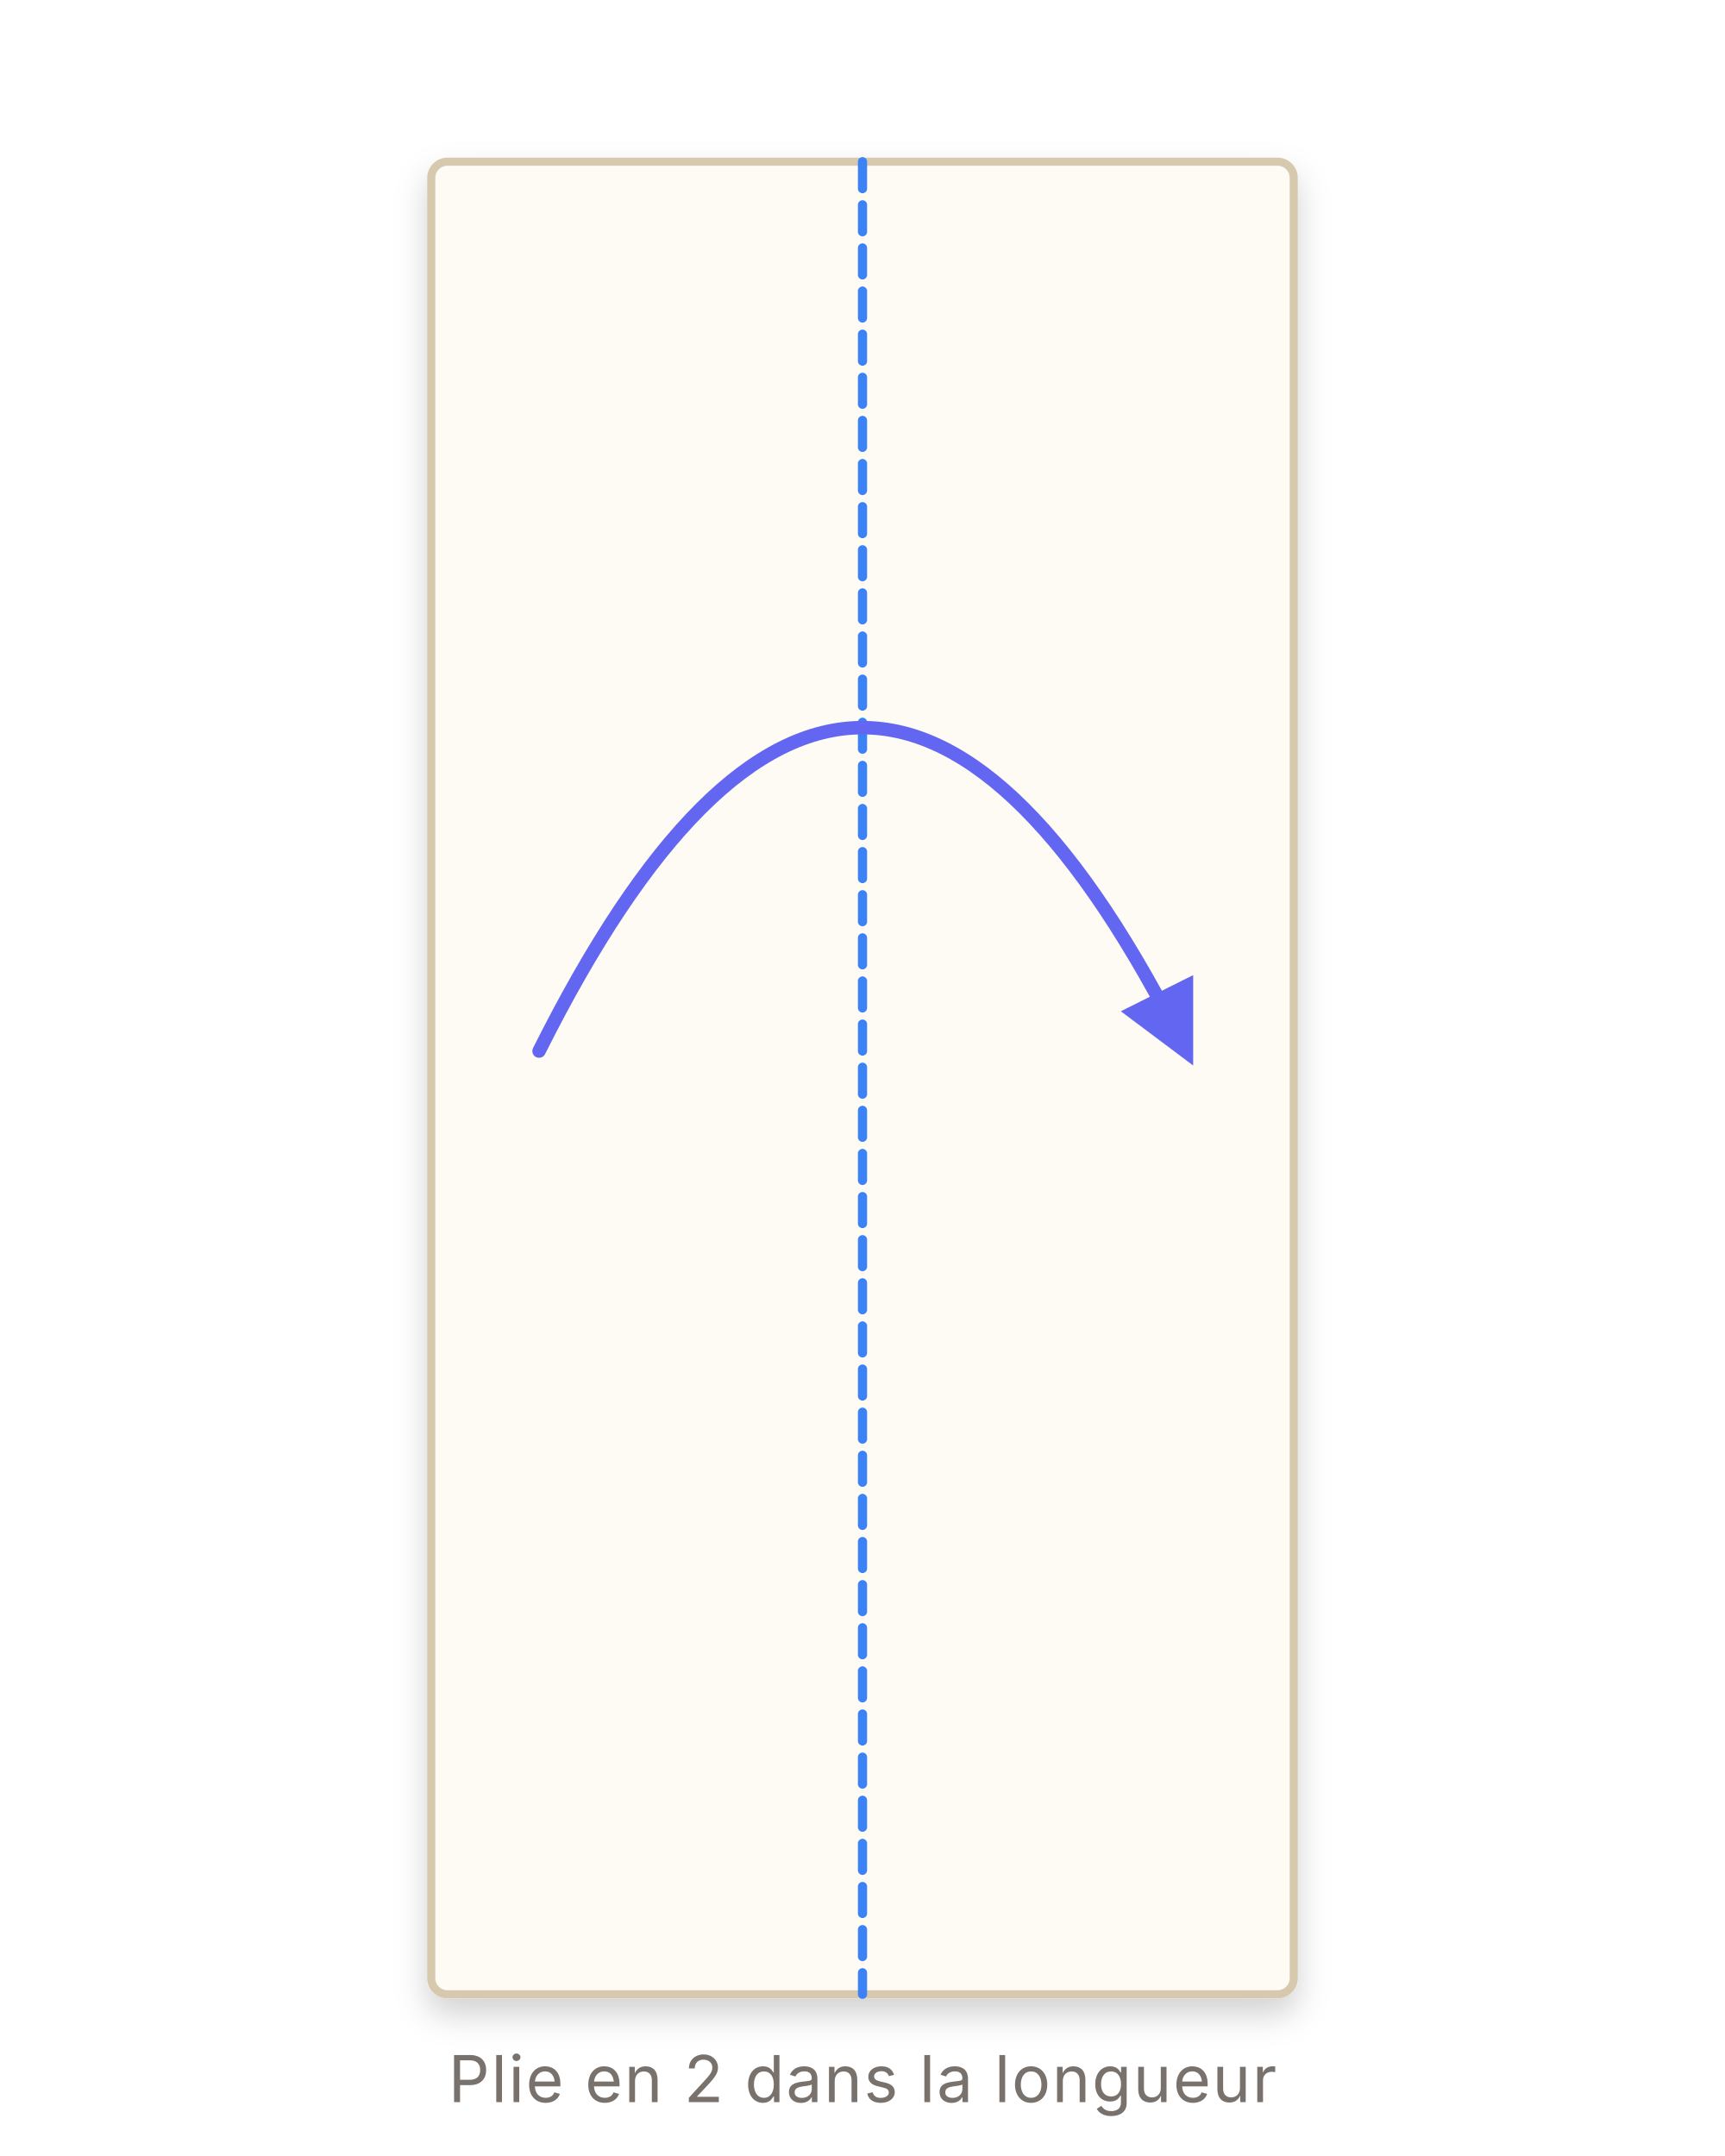
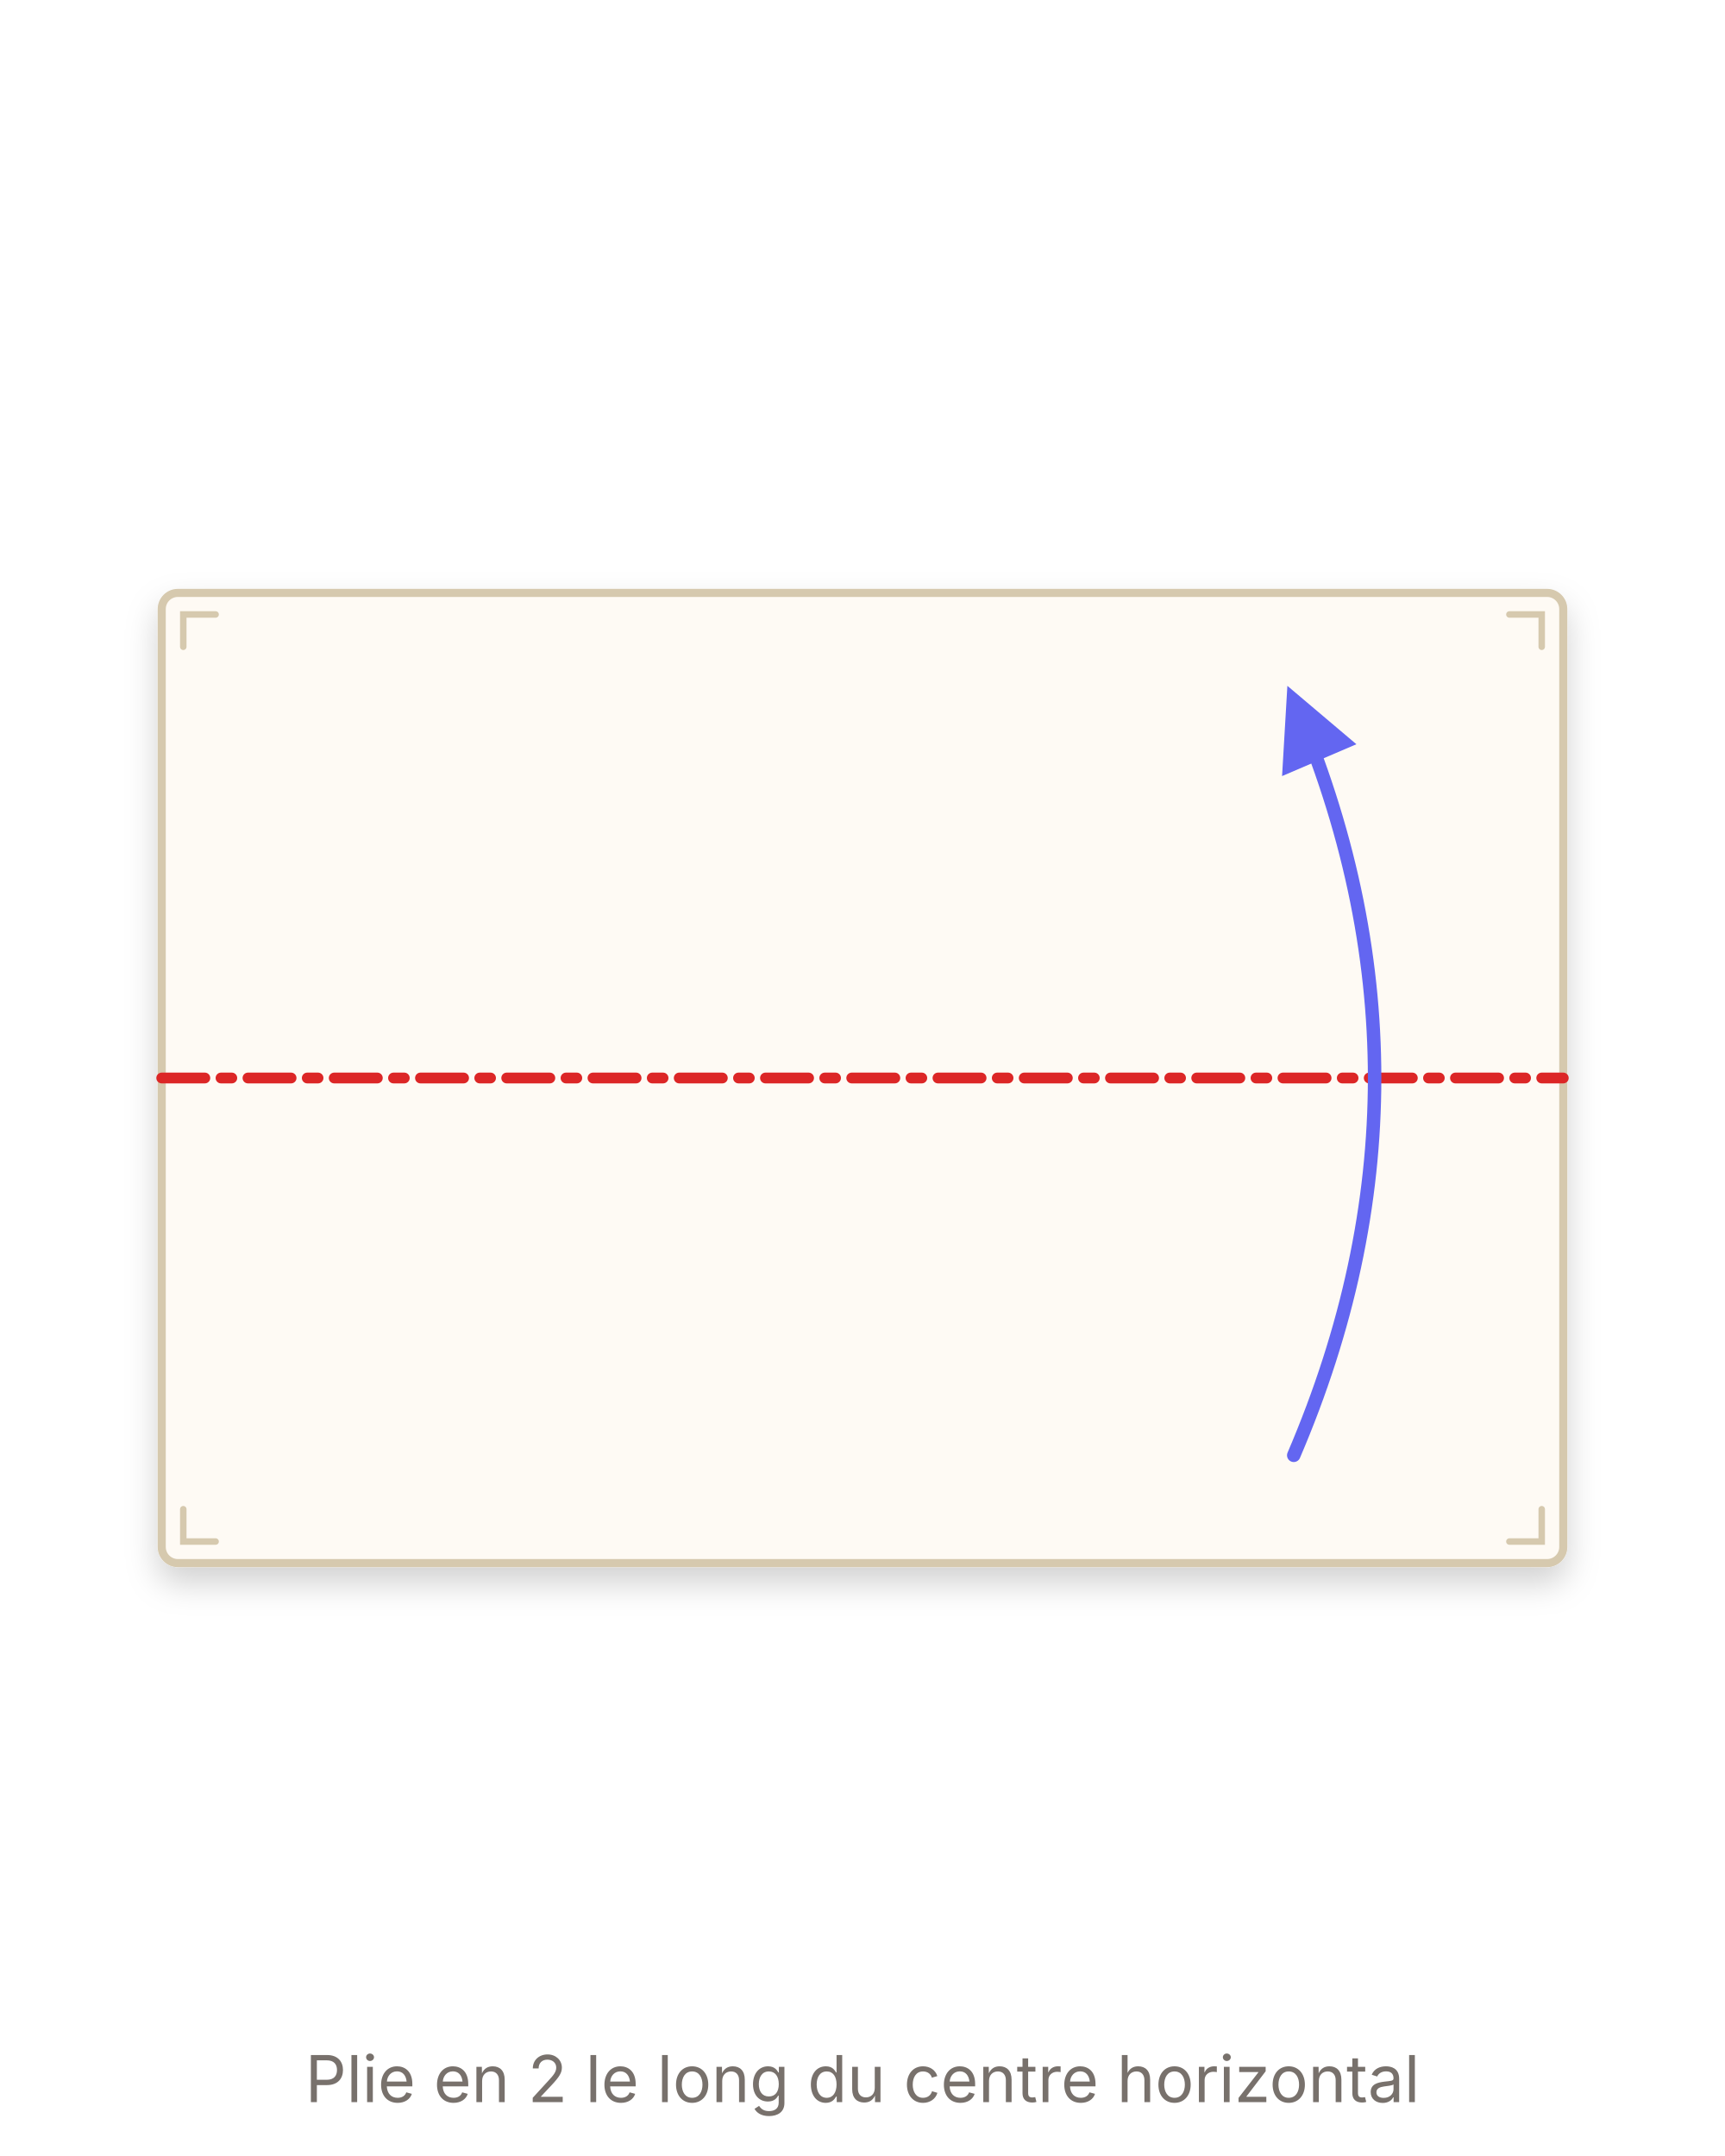
- <svg xmlns="http://www.w3.org/2000/svg" viewBox="0 0 320 400" fill="none" font-family="system-ui, -apple-system, sans-serif">
+ <svg xmlns="http://www.w3.org/2000/svg" viewBox="0 0 320 400" fill="none" font-family="system-ui,-apple-system,sans-serif">
  <defs>
    <filter id="ps" x="-10%" y="-10%" width="120%" height="120%">
      <feGaussianBlur in="SourceAlpha" stdDeviation="3" />
      <feOffset dx="0" dy="3" />
      <feComponentTransfer>
        <feFuncA type="linear" slope="0.18" />
      </feComponentTransfer>
      <feMerge>
        <feMergeNode />
        <feMergeNode in="SourceGraphic" />
      </feMerge>
    </filter>
    <marker id="arr" viewBox="0 0 10 10" refX="8" refY="5" markerWidth="6" markerHeight="6" orient="auto-start-reverse">
      <path d="M 0 0 L 10 5 L 0 10 z" fill="#6366f1" />
    </marker>
    <marker id="arrT" viewBox="0 0 10 10" refX="8" refY="5" markerWidth="6" markerHeight="6" orient="auto-start-reverse">
      <path d="M 0 0 L 10 5 L 0 10 z" fill="#14b8a6" />
    </marker>
    <linearGradient id="foldTri" x1="0" y1="0" x2="1" y2="1">
      <stop offset="0" stop-color="#fff7ed" />
      <stop offset="1" stop-color="#fed7aa" stop-opacity="0.7" />
    </linearGradient>
  </defs>
-   <rect x="80" y="30" width="160" height="340" rx="3" fill="#fefaf4" stroke="#d6c9ae" stroke-width="1.5" filter="url(#ps)" />
-   <line x1="160" y1="30" x2="160" y2="370" stroke="#3b82f6" stroke-width="1.7" stroke-dasharray="5 3" stroke-linecap="round" />
-   <path d="M 100 195 Q 160 75 220 195" stroke="#6366f1" stroke-width="2.5" stroke-linecap="round" fill="none" marker-end="url(#arr)" />
-   <text x="160" y="390" text-anchor="middle" font-size="12" fill="#78716c" letter-spacing="0.3">Plie en 2 dans la longueur</text>
+   <rect x="30" y="110" width="260" height="180" rx="3" fill="#fefaf4" stroke="#d6c9ae" stroke-width="1.5" filter="url(#ps)" />
+   <path d="M34 120 L34 114 L40 114" stroke="#d6c9ae" stroke-width="1.2" stroke-linecap="round" />
+   <path d="M280 114 L286 114 L286 120" stroke="#d6c9ae" stroke-width="1.2" stroke-linecap="round" />
+   <path d="M34 280 L34 286 L40 286" stroke="#d6c9ae" stroke-width="1.2" stroke-linecap="round" />
+   <path d="M280 286 L286 286 L286 280" stroke="#d6c9ae" stroke-width="1.2" stroke-linecap="round" />
+   <line x1="30" y1="200" x2="290" y2="200" stroke="#dc2626" stroke-width="2" stroke-dasharray="8 3 2 3" stroke-linecap="round" />
+   <path d="M 240 270 Q 270 200 240 130" stroke="#6366f1" stroke-width="2.5" stroke-linecap="round" fill="none" marker-end="url(#arr)" />
+   <text x="160" y="390" text-anchor="middle" font-size="12" fill="#78716c">Plie en 2 le long du centre horizontal</text>
</svg>
